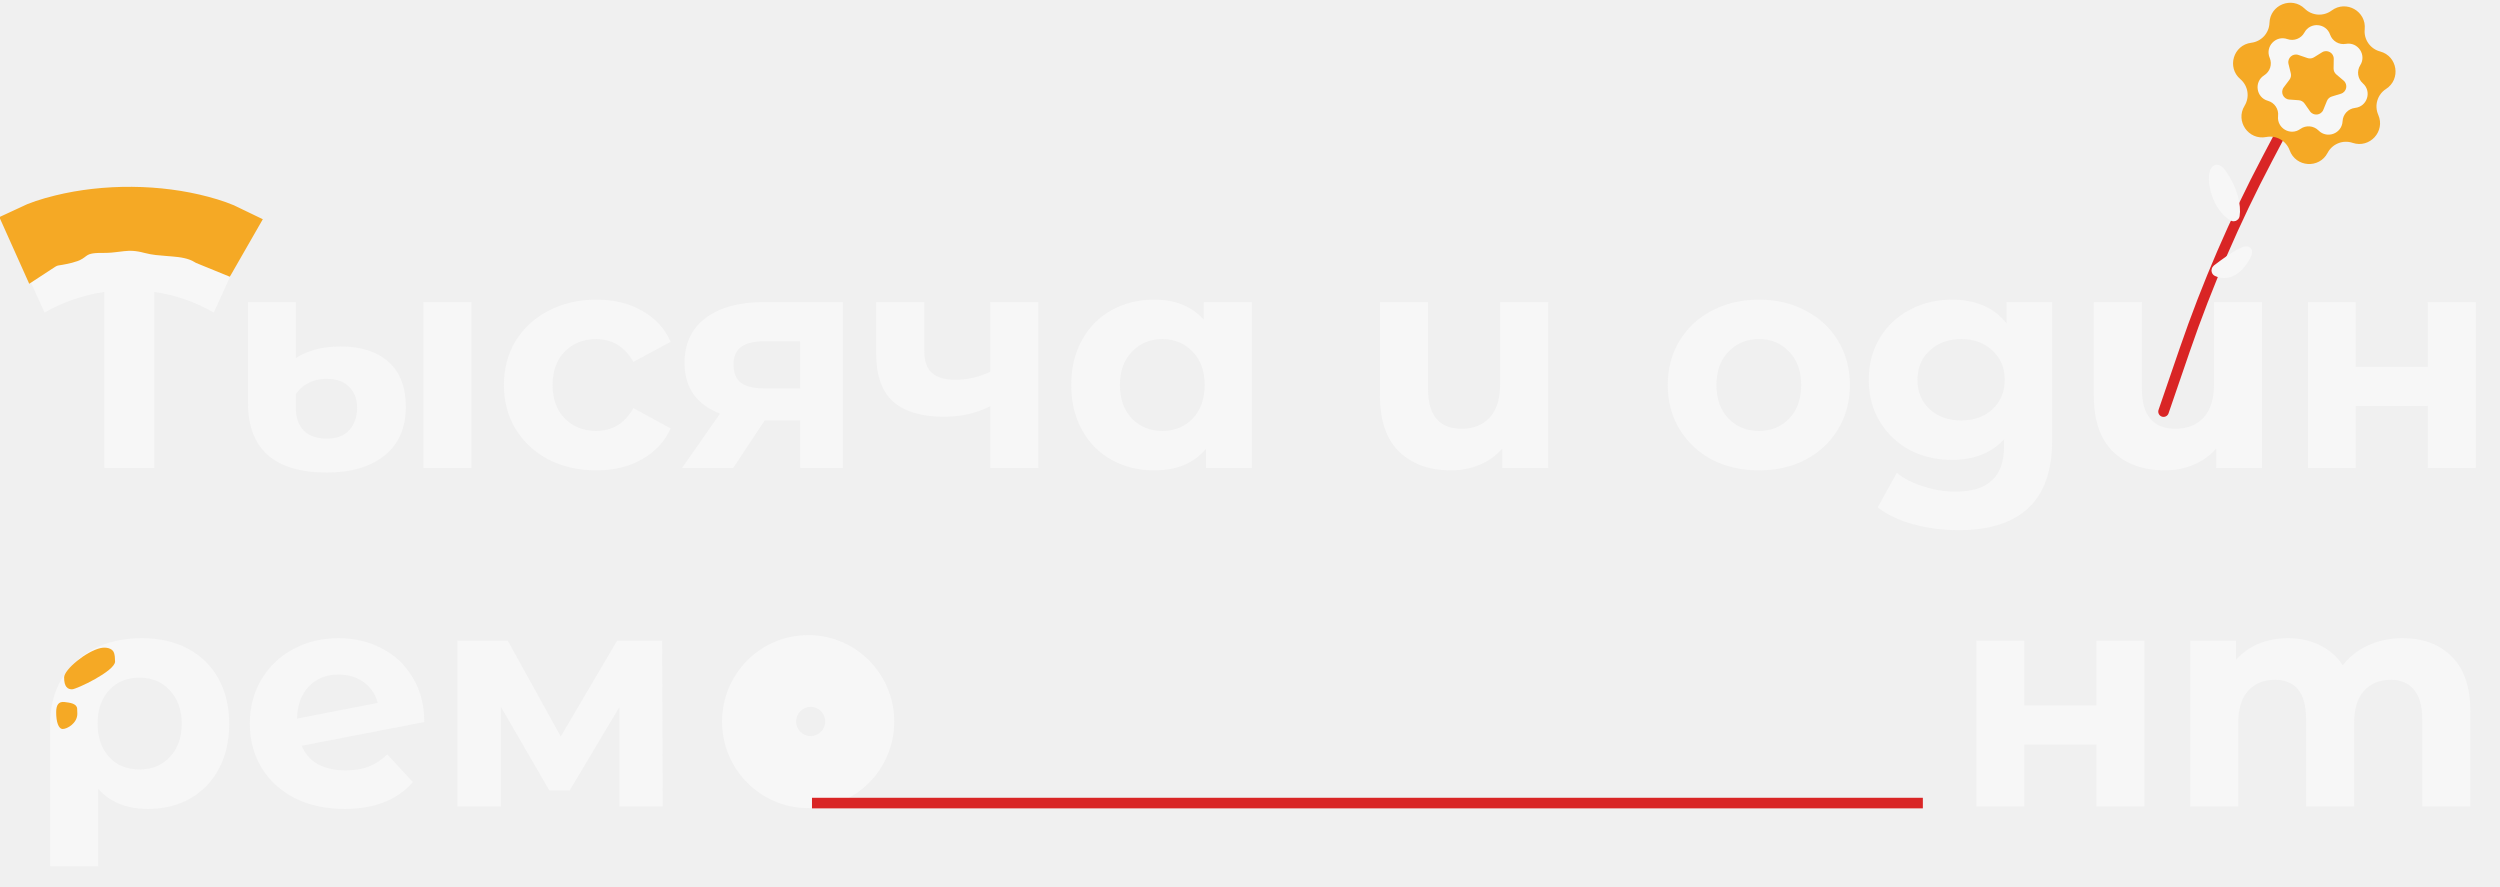
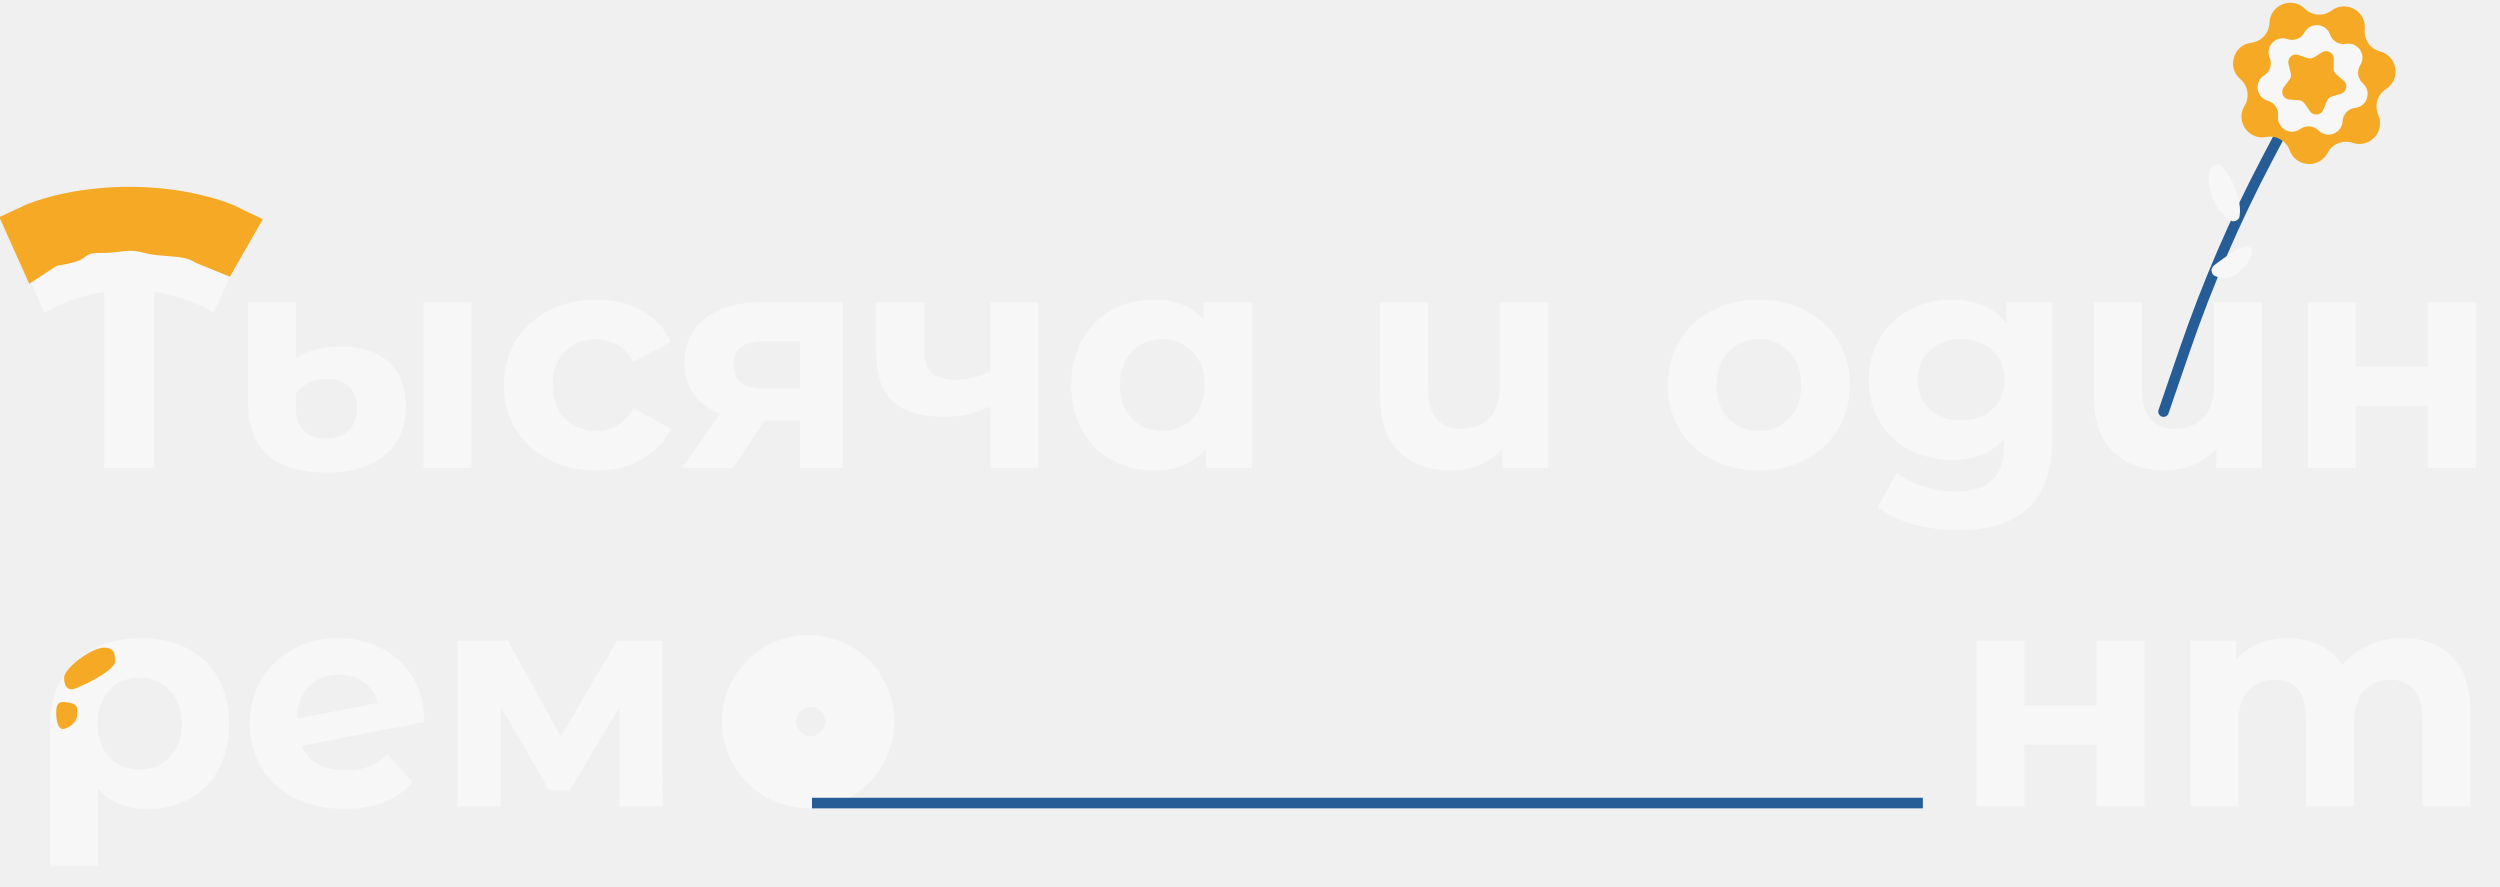
<svg xmlns="http://www.w3.org/2000/svg" width="671" height="238" viewBox="0 0 671 238" fill="none">
  <path fill-rule="evenodd" clip-rule="evenodd" d="M216.908 216.888C229.67 216.888 240.015 206.495 240.015 193.675C240.015 180.854 229.67 170.461 216.908 170.461C204.146 170.461 193.801 180.854 193.801 193.675C193.801 206.495 204.146 216.888 216.908 216.888ZM217.582 197.564C219.739 197.564 221.487 195.807 221.487 193.641C221.487 191.475 219.739 189.719 217.582 189.719C215.426 189.719 213.678 191.475 213.678 193.641C213.678 195.807 215.426 197.564 217.582 197.564Z" fill="#F7F7F7" />
  <path d="M57.374 83.896C52.411 81.028 47.089 79.181 41.409 78.354V125.586H28.009V78.354C22.329 79.181 16.98 81.028 11.962 83.896L7.412 73.887C11.383 71.516 15.684 69.724 20.316 68.51C24.948 67.297 29.719 66.691 34.627 66.691C39.59 66.691 44.387 67.297 49.02 68.51C53.707 69.724 58.008 71.516 61.924 73.887L57.374 83.896ZM87.743 126.827C80.684 126.827 75.39 125.255 71.861 122.112C68.331 118.968 66.567 114.336 66.567 108.215V81.084H79.388V96.138C80.656 95.256 82.311 94.511 84.351 93.905C86.447 93.298 88.818 92.995 91.465 92.995C96.924 92.995 101.198 94.374 104.286 97.131C107.374 99.888 108.919 103.914 108.919 109.208C108.919 114.833 107.016 119.189 103.211 122.277C99.406 125.31 94.25 126.827 87.743 126.827ZM113.634 81.084H126.538V125.586H113.634V81.084ZM87.743 117.728C90.39 117.728 92.403 116.956 93.781 115.412C95.16 113.868 95.849 111.855 95.849 109.373C95.849 107.057 95.132 105.21 93.698 103.831C92.32 102.397 90.307 101.68 87.66 101.68C85.785 101.68 84.131 102.066 82.697 102.838C81.318 103.555 80.215 104.548 79.388 105.816V109.456C79.388 112.048 80.105 114.088 81.539 115.577C82.973 117.011 85.04 117.728 87.743 117.728ZM160.064 126.248C155.321 126.248 151.047 125.283 147.242 123.353C143.492 121.367 140.542 118.638 138.391 115.163C136.296 111.689 135.248 107.746 135.248 103.335C135.248 98.923 136.296 94.98 138.391 91.506C140.542 88.032 143.492 85.33 147.242 83.4C151.047 81.414 155.321 80.422 160.064 80.422C164.751 80.422 168.832 81.414 172.306 83.4C175.835 85.33 178.4 88.115 179.999 91.754L169.99 97.131C167.674 93.05 164.337 91.01 159.981 91.01C156.617 91.01 153.832 92.113 151.626 94.318C149.421 96.524 148.318 99.53 148.318 103.335C148.318 107.14 149.421 110.145 151.626 112.351C153.832 114.557 156.617 115.66 159.981 115.66C164.393 115.66 167.729 113.619 169.99 109.539L179.999 114.998C178.4 118.527 175.835 121.285 172.306 123.27C168.832 125.255 164.751 126.248 160.064 126.248ZM226.249 81.084V125.586H214.751V112.847H205.238L196.801 125.586H183.07L193.244 111.028C190.156 109.814 187.785 108.077 186.13 105.816C184.531 103.5 183.731 100.715 183.731 97.462C183.731 92.223 185.606 88.197 189.356 85.385C193.161 82.517 198.373 81.084 204.99 81.084H226.249ZM205.238 91.589C202.481 91.589 200.385 92.085 198.952 93.078C197.573 94.07 196.884 95.669 196.884 97.875C196.884 100.081 197.545 101.708 198.869 102.756C200.248 103.748 202.315 104.245 205.073 104.245H214.751V91.589H205.238ZM278.686 81.084V125.586H265.782V109.042C262.032 110.917 257.896 111.855 253.374 111.855C247.364 111.855 242.814 110.504 239.726 107.802C236.693 105.044 235.176 100.798 235.176 95.063V81.084H248.08V94.236C248.08 96.938 248.77 98.895 250.148 100.109C251.582 101.322 253.623 101.929 256.27 101.929C259.633 101.929 262.804 101.212 265.782 99.778V81.084H278.686ZM335.993 81.084V125.586H323.668V120.457C320.469 124.318 315.837 126.248 309.771 126.248C305.58 126.248 301.775 125.31 298.356 123.435C294.992 121.56 292.345 118.886 290.415 115.412C288.485 111.937 287.52 107.912 287.52 103.335C287.52 98.758 288.485 94.732 290.415 91.258C292.345 87.784 294.992 85.109 298.356 83.234C301.775 81.359 305.58 80.422 309.771 80.422C315.451 80.422 319.89 82.214 323.089 85.798V81.084H335.993ZM312.004 115.66C315.258 115.66 317.96 114.557 320.111 112.351C322.261 110.09 323.337 107.085 323.337 103.335C323.337 99.585 322.261 96.607 320.111 94.401C317.96 92.14 315.258 91.01 312.004 91.01C308.696 91.01 305.966 92.14 303.815 94.401C301.664 96.607 300.589 99.585 300.589 103.335C300.589 107.085 301.664 110.09 303.815 112.351C305.966 114.557 308.696 115.66 312.004 115.66ZM415.537 81.084V125.586H403.212V120.375C401.558 122.305 399.517 123.766 397.091 124.759C394.72 125.751 392.183 126.248 389.481 126.248C383.636 126.248 378.976 124.566 375.502 121.202C372.083 117.838 370.373 112.847 370.373 106.23V81.084H383.277V104.327C383.277 111.496 386.282 115.081 392.293 115.081C395.437 115.081 397.946 114.088 399.821 112.103C401.696 110.062 402.633 107.057 402.633 103.087V81.084H415.537ZM472.107 126.248C467.42 126.248 463.201 125.283 459.452 123.353C455.757 121.367 452.862 118.638 450.766 115.163C448.671 111.689 447.623 107.746 447.623 103.335C447.623 98.923 448.671 94.98 450.766 91.506C452.862 88.032 455.757 85.33 459.452 83.4C463.201 81.414 467.42 80.422 472.107 80.422C476.795 80.422 480.986 81.414 484.681 83.4C488.375 85.33 491.271 88.032 493.366 91.506C495.462 94.98 496.509 98.923 496.509 103.335C496.509 107.746 495.462 111.689 493.366 115.163C491.271 118.638 488.375 121.367 484.681 123.353C480.986 125.283 476.795 126.248 472.107 126.248ZM472.107 115.66C475.416 115.66 478.118 114.557 480.214 112.351C482.365 110.09 483.44 107.085 483.44 103.335C483.44 99.585 482.365 96.607 480.214 94.401C478.118 92.14 475.416 91.01 472.107 91.01C468.799 91.01 466.069 92.14 463.918 94.401C461.768 96.607 460.692 99.585 460.692 103.335C460.692 107.085 461.768 110.09 463.918 112.351C466.069 114.557 468.799 115.66 472.107 115.66ZM550.797 81.084V118.141C550.797 126.303 548.674 132.369 544.428 136.339C540.182 140.31 533.978 142.295 525.816 142.295C521.515 142.295 517.434 141.771 513.574 140.723C509.714 139.676 506.515 138.159 503.979 136.174L509.107 126.909C510.982 128.454 513.353 129.667 516.221 130.549C519.088 131.487 521.956 131.955 524.824 131.955C529.29 131.955 532.572 130.935 534.667 128.895C536.818 126.909 537.893 123.876 537.893 119.796V117.893C534.529 121.588 529.842 123.435 523.831 123.435C519.75 123.435 516 122.553 512.581 120.788C509.217 118.968 506.543 116.432 504.558 113.178C502.572 109.925 501.58 106.175 501.58 101.929C501.58 97.682 502.572 93.932 504.558 90.679C506.543 87.425 509.217 84.916 512.581 83.151C516 81.332 519.75 80.422 523.831 80.422C530.283 80.422 535.191 82.545 538.555 86.791V81.084H550.797ZM526.395 112.847C529.814 112.847 532.599 111.855 534.75 109.869C536.956 107.829 538.059 105.182 538.059 101.929C538.059 98.675 536.956 96.055 534.75 94.07C532.599 92.03 529.814 91.01 526.395 91.01C522.976 91.01 520.164 92.03 517.958 94.07C515.752 96.055 514.649 98.675 514.649 101.929C514.649 105.182 515.752 107.829 517.958 109.869C520.164 111.855 522.976 112.847 526.395 112.847ZM607.146 81.084V125.586H594.821V120.375C593.167 122.305 591.127 123.766 588.7 124.759C586.329 125.751 583.792 126.248 581.09 126.248C575.245 126.248 570.585 124.566 567.111 121.202C563.692 117.838 561.982 112.847 561.982 106.23V81.084H574.886V104.327C574.886 111.496 577.892 115.081 583.902 115.081C587.046 115.081 589.555 114.088 591.43 112.103C593.305 110.062 594.242 107.057 594.242 103.087V81.084H607.146ZM619.446 81.084H632.267V98.454H651.623V81.084H664.527V125.586H651.623V108.96H632.267V125.586H619.446V81.084Z" fill="#F7F7F7" />
-   <path d="M616.19 28.125L608.504 42.712C599.818 59.195 592.417 76.324 586.368 93.946L580.695 110.473" stroke="#D92525" stroke-width="2.84" stroke-linecap="round" />
-   <rect x="217.938" y="214.125" width="298.156" height="2.84" fill="#D92525" />
+   <path d="M616.19 28.125L608.504 42.712C599.818 59.195 592.417 76.324 586.368 93.946L580.695 110.473" stroke="#265D97" stroke-width="2.84" stroke-linecap="round" />
+   <rect x="217.938" y="214.125" width="298.156" height="2.84" fill="#265D97" />
  <path d="M596.422 46.376C599.61 50.825 600.473 55.339 600.058 57.857C599.988 58.285 599.514 58.475 599.149 58.239C592.441 53.89 592.978 41.57 596.422 46.376Z" fill="#F7F7F7" stroke="#F7F7F7" stroke-width="2.13" />
  <path d="M602.625 69.466C599.854 74.048 596.705 73.959 594.939 73.101C594.527 72.902 594.524 72.359 594.886 72.08C599.126 68.813 605.68 64.414 602.625 69.466Z" fill="#F7F7F7" stroke="#F7F7F7" stroke-width="2.13" />
  <path d="M625.818 2.824C629.705 -0.07 635.179 3.036 634.687 7.857V7.857C634.409 10.585 636.158 13.11 638.81 13.809V13.809C643.497 15.044 644.481 21.259 640.405 23.881V23.881C638.099 25.365 637.215 28.307 638.322 30.816V30.816C640.279 35.249 636.033 39.894 631.442 38.343V38.343C628.844 37.464 625.993 38.608 624.722 41.038V41.038C622.475 45.332 616.196 44.908 614.547 40.351V40.351C613.614 37.772 610.942 36.256 608.25 36.778V36.778C603.492 37.699 599.908 32.525 602.443 28.395V28.395C603.877 26.057 603.397 23.023 601.311 21.243V21.243C597.624 18.098 599.434 12.07 604.244 11.477V11.477C606.966 11.141 609.038 8.874 609.129 6.133V6.133C609.29 1.289 615.131 -1.054 618.594 2.337V2.337C620.554 4.255 623.618 4.462 625.818 2.824V2.824Z" fill="#F5A925" />
  <path d="M629.632 11.771C632.866 11.192 635.247 14.733 633.49 17.509V17.509C632.495 19.081 632.792 21.142 634.19 22.369V22.369C636.659 24.536 635.375 28.605 632.109 28.962V28.962C630.26 29.164 628.834 30.682 628.746 32.539V32.539C628.591 35.822 624.609 37.355 622.293 35.023V35.023C620.983 33.704 618.907 33.535 617.4 34.625V34.625C614.737 36.55 611.056 34.393 611.435 31.129V31.129C611.649 29.281 610.487 27.553 608.696 27.054V27.054C605.53 26.173 604.922 21.95 607.71 20.211V20.211C609.287 19.227 609.914 17.24 609.187 15.529V15.529C607.903 12.505 610.825 9.395 613.923 10.491V10.491C615.676 11.111 617.62 10.363 618.505 8.727V8.727C620.068 5.837 624.321 6.184 625.396 9.289V9.289C626.005 11.046 627.801 12.099 629.632 11.771V11.771Z" fill="#F7F7F7" />
  <path d="M623.252 14.03C624.629 13.176 626.406 14.184 626.378 15.805L626.335 18.375C626.324 18.991 626.591 19.578 627.061 19.974L629.025 21.633C630.264 22.679 629.854 24.68 628.304 25.155L625.846 25.908C625.258 26.088 624.782 26.523 624.55 27.093L623.579 29.474C622.967 30.975 620.937 31.203 620.006 29.876L618.53 27.771C618.177 27.267 617.617 26.949 617.003 26.904L614.439 26.717C612.822 26.599 611.978 24.738 612.952 23.444L614.499 21.389C614.868 20.898 614.998 20.266 614.851 19.669L614.237 17.172C613.85 15.598 615.358 14.22 616.89 14.747L619.322 15.582C619.904 15.782 620.544 15.71 621.067 15.386L623.252 14.03Z" fill="#F5A925" />
  <path d="M38.025 171.289C42.768 171.289 46.904 172.226 50.433 174.101C53.962 175.976 56.692 178.651 58.622 182.125C60.552 185.599 61.517 189.652 61.517 194.285C61.517 198.807 60.607 202.805 58.787 206.279C56.968 209.698 54.403 212.372 51.095 214.302C47.786 216.177 43.981 217.115 39.679 217.115C33.999 217.115 29.56 215.323 26.362 211.738V232.5H13.458V194.367C13.458 189.79 14.478 185.765 16.518 182.29C18.559 178.816 21.426 176.114 25.121 174.184C28.816 172.254 33.117 171.289 38.025 171.289ZM37.446 206.527C40.81 206.527 43.54 205.396 45.635 203.135C47.731 200.875 48.778 197.924 48.778 194.285C48.778 190.59 47.731 187.612 45.635 185.351C43.54 183.035 40.81 181.877 37.446 181.877C34.082 181.877 31.352 183.007 29.257 185.268C27.216 187.529 26.196 190.507 26.196 194.202C26.196 197.897 27.216 200.875 29.257 203.135C31.297 205.396 34.027 206.527 37.446 206.527ZM92.778 206.775C95.094 206.775 97.135 206.444 98.899 205.782C100.719 205.066 102.401 203.963 103.945 202.474L110.811 209.918C106.62 214.716 100.498 217.115 92.447 217.115C87.429 217.115 82.99 216.15 79.13 214.22C75.269 212.234 72.291 209.505 70.196 206.031C68.1 202.556 67.053 198.614 67.053 194.202C67.053 189.845 68.073 185.93 70.113 182.456C72.209 178.927 75.049 176.197 78.633 174.267C82.273 172.282 86.354 171.289 90.876 171.289C95.122 171.289 98.982 172.199 102.456 174.019C105.93 175.783 108.688 178.375 110.728 181.794C112.824 185.158 113.871 189.156 113.871 193.788L80.949 200.158C81.887 202.363 83.348 204.018 85.334 205.121C87.374 206.224 89.855 206.775 92.778 206.775ZM90.876 181.05C87.622 181.05 84.975 182.097 82.935 184.193C80.894 186.289 79.819 189.184 79.709 192.878L101.381 188.66C100.774 186.344 99.533 184.496 97.659 183.118C95.784 181.739 93.523 181.05 90.876 181.05ZM166.22 216.453V189.818L152.903 212.152H147.443L134.457 189.735V216.453H122.793V171.951H136.276L150.504 197.676L165.641 171.951H177.718L177.884 216.453H166.22Z" fill="#F7F7F7" />
  <path d="M530.49 171.951H543.311V189.322H562.667V171.951H575.571V216.453H562.667V199.827H543.311V216.453H530.49V171.951ZM644.834 171.289C650.404 171.289 654.816 172.943 658.069 176.252C661.378 179.506 663.032 184.414 663.032 190.976V216.453H650.128V192.961C650.128 189.432 649.384 186.812 647.895 185.103C646.461 183.338 644.393 182.456 641.691 182.456C638.658 182.456 636.259 183.449 634.494 185.434C632.73 187.364 631.847 190.259 631.847 194.119V216.453H618.943V192.961C618.943 185.958 616.131 182.456 610.506 182.456C607.528 182.456 605.157 183.449 603.392 185.434C601.628 187.364 600.745 190.259 600.745 194.119V216.453H587.841V171.951H600.166V177.079C601.821 175.204 603.834 173.77 606.205 172.778C608.631 171.785 611.278 171.289 614.146 171.289C617.289 171.289 620.129 171.923 622.666 173.191C625.202 174.405 627.243 176.197 628.787 178.568C630.607 176.252 632.895 174.46 635.652 173.191C638.465 171.923 641.525 171.289 644.834 171.289Z" fill="#F7F7F7" />
  <path d="M10.454 67.236L7.746 61.193C10.101 60.077 12.703 59.197 16.265 58.322C22.188 56.864 28.73 56.122 35.376 56.178C42.023 56.234 48.508 57.086 54.324 58.638C57.56 59.501 59.961 60.365 62.105 61.418L59.079 66.693L55.324 65.158C52.34 63.354 48.958 63.014 46.782 62.825C46.147 62.77 45.565 62.725 45.025 62.683C43.13 62.536 41.746 62.43 40.352 62.058C37.097 61.189 34.853 61.174 32.636 61.415C32.105 61.472 31.645 61.532 31.213 61.588C30.032 61.742 29.056 61.868 27.382 61.854C25.817 61.841 24.366 61.923 23.037 62.243C21.457 62.624 20.368 63.263 19.537 63.875C18.944 64.312 18.975 64.307 18.976 64.306C18.976 64.306 18.974 64.306 18.949 64.32C18.946 64.322 18.93 64.33 18.898 64.345C18.865 64.36 18.81 64.384 18.728 64.415C18.561 64.477 18.282 64.568 17.846 64.675C16.736 64.948 16.087 65.07 15.696 65.135C15.538 65.161 15.427 65.177 15.291 65.198C15.236 65.206 15.176 65.215 15.108 65.226L15.103 65.226C14.92 65.254 14.547 65.311 14.136 65.412C13.037 65.681 12.23 66.117 11.607 66.496C11.304 66.68 10.902 66.943 10.454 67.236Z" fill="white" stroke="#F5A925" stroke-width="12.068" />
  <path d="M30.883 177.558C30.883 180.106 20.514 185.012 19.337 185.012C18.161 185.012 17.208 184.366 17.208 181.817C17.208 179.708 23.169 174.77 27.036 173.934C28.395 173.64 30.179 173.926 30.611 175.248C30.792 175.804 30.883 176.563 30.883 177.558Z" fill="#F5A925" />
  <path d="M20.757 191.562C20.757 194.11 18.029 195.66 16.853 195.66C15.677 195.66 15.078 193.727 15.078 191.178C15.078 189.265 15.678 188.223 17.33 188.425C18.71 188.593 20.572 188.793 20.71 190.177C20.744 190.522 20.757 190.973 20.757 191.562Z" fill="#F5A925" />
</svg>
